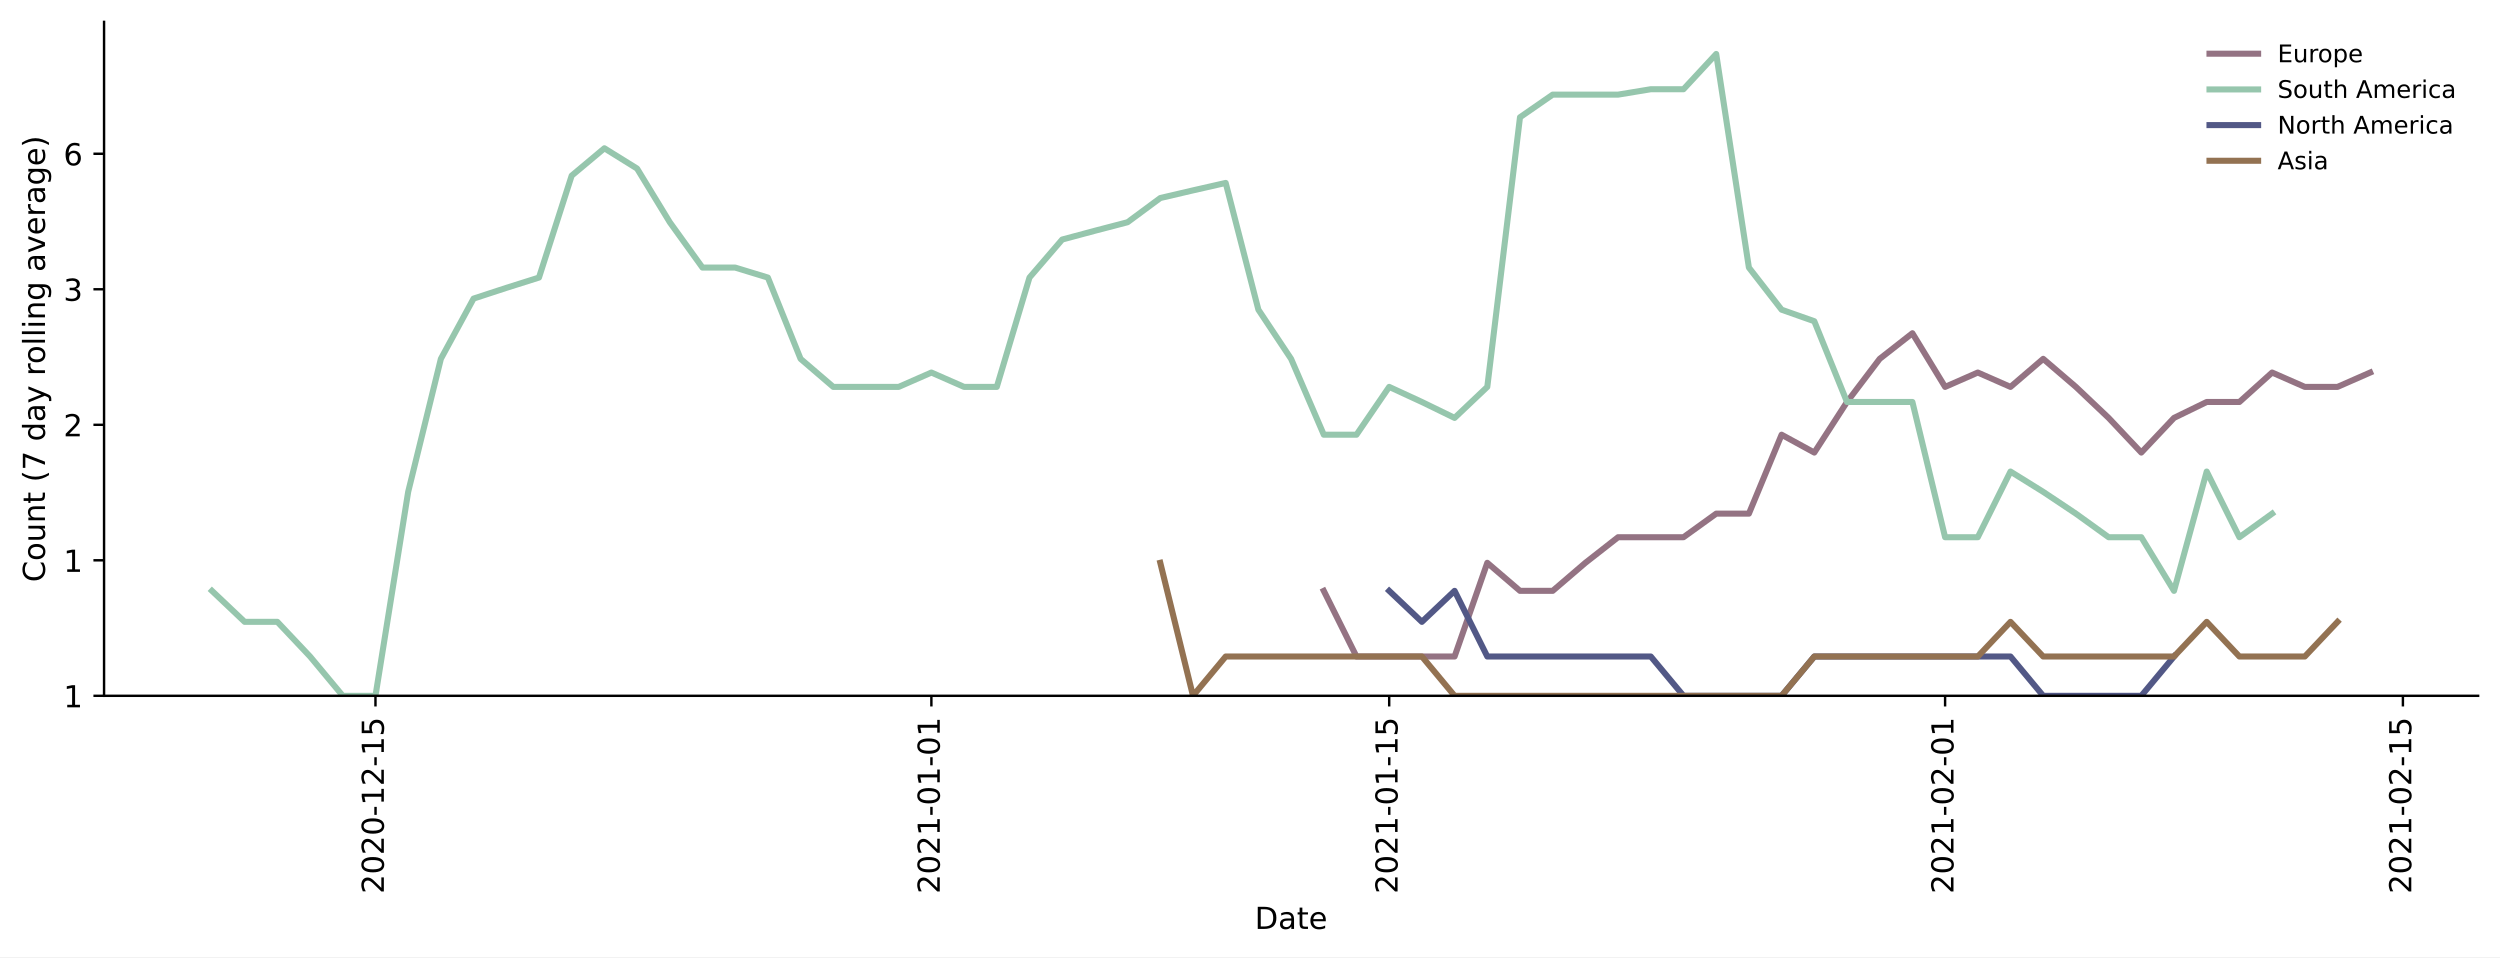
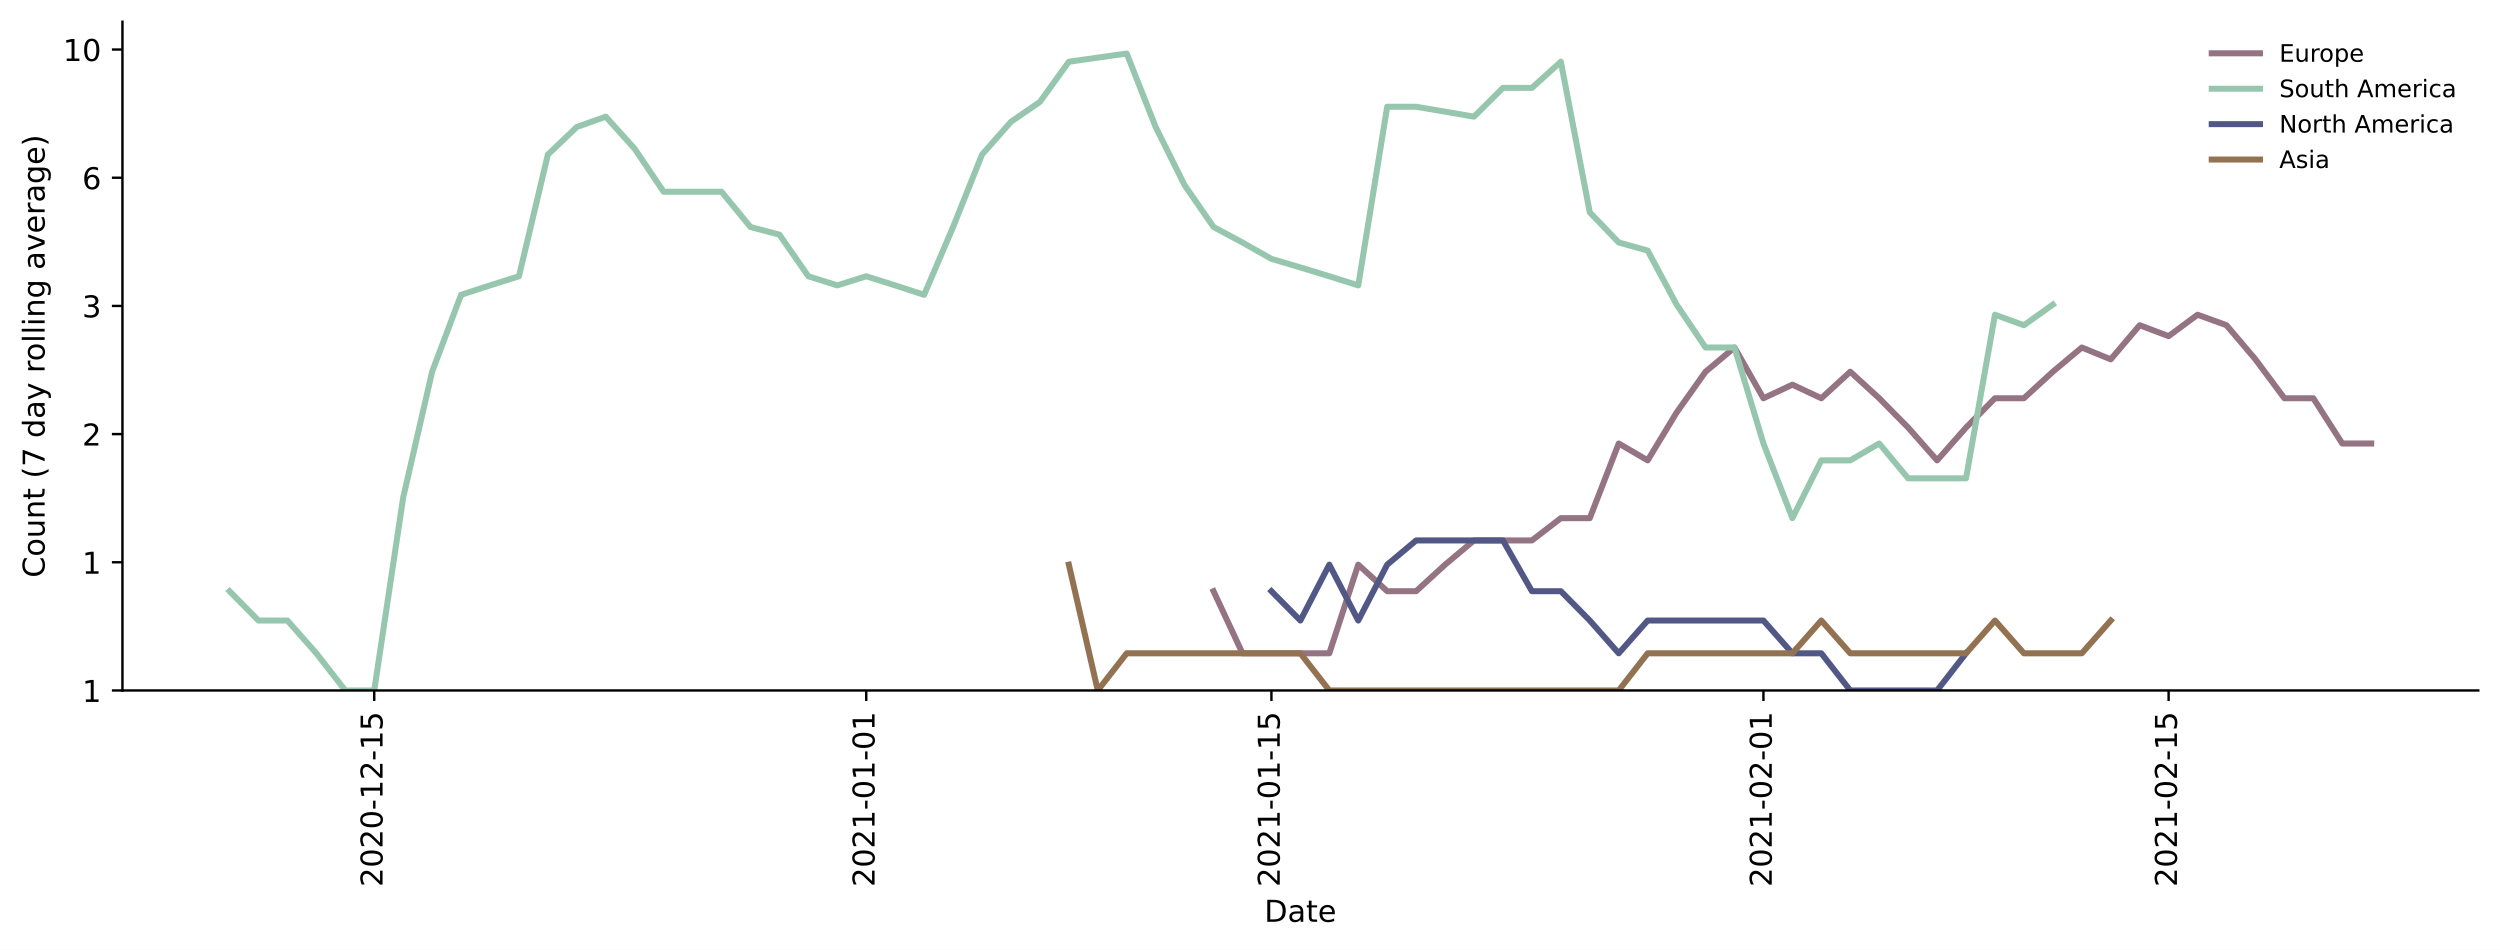
- <svg xmlns="http://www.w3.org/2000/svg" xmlns:xlink="http://www.w3.org/1999/xlink" height="314.954pt" version="1.1" viewBox="0 0 822.641 314.954" width="822.641pt">
+ <svg xmlns="http://www.w3.org/2000/svg" xmlns:xlink="http://www.w3.org/1999/xlink" height="314.954pt" version="1.1" viewBox="0 0 829.003 314.954" width="829.003pt">
  <defs>
    <style type="text/css">*{stroke-linecap:butt;stroke-linejoin:round;}</style>
  </defs>
  <g id="figure_1">
    <g id="patch_1">
-       <path d="M 0 314.954  L 822.641 314.954  L 822.641 0  L 0 0  z " style="fill:#ffffff;" />
+       <path d="M 0 314.954  L 829.003 314.954  L 829.003 0  L 0 0  z " style="fill:#ffffff;" />
    </g>
    <g id="axes_1">
      <g id="patch_2">
-         <path d="M 34.241 228.96  L 815.441 228.96  L 815.441 7.2  L 34.241 7.2  z " style="fill:#ffffff;" />
+         <path d="M 40.603 228.96  L 821.803 228.96  L 821.803 7.2  L 40.603 7.2  z " style="fill:#ffffff;" />
      </g>
      <g id="matplotlib.axis_1">
        <g id="xtick_1">
          <g id="line2d_1">
            <defs>
-               <path d="M 0 0  L 0 3.5  " id="m9d1c8415da" style="stroke:#000000;stroke-width:0.8;" />
-             </defs>
-             <g>
-               <use style="stroke:#000000;stroke-width:0.8;" x="123.551" xlink:href="#m9d1c8415da" y="228.96" />
+               <path d="M 0 0  L 0 3.5  " id="mb474bd830b" style="stroke:#000000;stroke-width:0.8;" />
+             </defs>
+             <g>
+               <use style="stroke:#000000;stroke-width:0.8;" x="124.097" xlink:href="#mb474bd830b" y="228.96" />
            </g>
          </g>
          <g id="text_1">
-             <g transform="translate(126.3107 294.0756)rotate(-90)scale(0.1 -0.1)">
+             <g transform="translate(126.8568 294.0756)rotate(-90)scale(0.1 -0.1)">
              <defs>
                <path d="M 19.188 8.297  L 53.609 8.297  L 53.609 0  L 7.328 0  L 7.328 8.297  Q 12.938 14.109 22.625 23.891  Q 32.328 33.688 34.812 36.531  Q 39.547 41.844 41.422 45.531  Q 43.312 49.219 43.312 52.781  Q 43.312 58.594 39.234 62.25  Q 35.156 65.922 28.609 65.922  Q 23.969 65.922 18.812 64.312  Q 13.672 62.703 7.812 59.422  L 7.812 69.391  Q 13.766 71.781 18.938 73  Q 24.125 74.219 28.422 74.219  Q 39.75 74.219 46.484 68.547  Q 53.219 62.891 53.219 53.422  Q 53.219 48.922 51.531 44.891  Q 49.859 40.875 45.406 35.406  Q 44.188 33.984 37.641 27.219  Q 31.109 20.453 19.188 8.297  z " id="DejaVuSans-50" />
                <path d="M 31.781 66.406  Q 24.172 66.406 20.328 58.906  Q 16.5 51.422 16.5 36.375  Q 16.5 21.391 20.328 13.891  Q 24.172 6.391 31.781 6.391  Q 39.453 6.391 43.281 13.891  Q 47.125 21.391 47.125 36.375  Q 47.125 51.422 43.281 58.906  Q 39.453 66.406 31.781 66.406  z M 31.781 74.219  Q 44.047 74.219 50.516 64.516  Q 56.984 54.828 56.984 36.375  Q 56.984 17.969 50.516 8.266  Q 44.047 -1.422 31.781 -1.422  Q 19.531 -1.422 13.062 8.266  Q 6.594 17.969 6.594 36.375  Q 6.594 54.828 13.062 64.516  Q 19.531 74.219 31.781 74.219  z " id="DejaVuSans-48" />
                <path d="M 4.891 31.391  L 31.203 31.391  L 31.203 23.391  L 4.891 23.391  z " id="DejaVuSans-45" />
                <path d="M 12.406 8.297  L 28.516 8.297  L 28.516 63.922  L 10.984 60.406  L 10.984 69.391  L 28.422 72.906  L 38.281 72.906  L 38.281 8.297  L 54.391 8.297  L 54.391 0  L 12.406 0  z " id="DejaVuSans-49" />
                <path d="M 10.797 72.906  L 49.516 72.906  L 49.516 64.594  L 19.828 64.594  L 19.828 46.734  Q 21.969 47.469 24.109 47.828  Q 26.266 48.188 28.422 48.188  Q 40.625 48.188 47.75 41.5  Q 54.891 34.812 54.891 23.391  Q 54.891 11.625 47.562 5.094  Q 40.234 -1.422 26.906 -1.422  Q 22.312 -1.422 17.547 -0.641  Q 12.797 0.141 7.719 1.703  L 7.719 11.625  Q 12.109 9.234 16.797 8.062  Q 21.484 6.891 26.703 6.891  Q 35.156 6.891 40.078 11.328  Q 45.016 15.766 45.016 23.391  Q 45.016 31 40.078 35.438  Q 35.156 39.891 26.703 39.891  Q 22.75 39.891 18.812 39.016  Q 14.891 38.141 10.797 36.281  z " id="DejaVuSans-53" />
              </defs>
              <use xlink:href="#DejaVuSans-50" />
              <use x="63.623" xlink:href="#DejaVuSans-48" />
              <use x="127.246" xlink:href="#DejaVuSans-50" />
              <use x="190.869" xlink:href="#DejaVuSans-48" />
              <use x="254.492" xlink:href="#DejaVuSans-45" />
              <use x="290.576" xlink:href="#DejaVuSans-49" />
              <use x="354.199" xlink:href="#DejaVuSans-50" />
              <use x="417.822" xlink:href="#DejaVuSans-45" />
              <use x="453.906" xlink:href="#DejaVuSans-49" />
              <use x="517.529" xlink:href="#DejaVuSans-53" />
            </g>
          </g>
        </g>
        <g id="xtick_2">
          <g id="line2d_2">
            <g>
-               <use style="stroke:#000000;stroke-width:0.8;" x="306.477" xlink:href="#m9d1c8415da" y="228.96" />
+               <use style="stroke:#000000;stroke-width:0.8;" x="287.247" xlink:href="#mb474bd830b" y="228.96" />
            </g>
          </g>
          <g id="text_2">
-             <g transform="translate(309.2364 294.0756)rotate(-90)scale(0.1 -0.1)">
+             <g transform="translate(290.0067 294.0756)rotate(-90)scale(0.1 -0.1)">
              <use xlink:href="#DejaVuSans-50" />
              <use x="63.623" xlink:href="#DejaVuSans-48" />
              <use x="127.246" xlink:href="#DejaVuSans-50" />
              <use x="190.869" xlink:href="#DejaVuSans-49" />
              <use x="254.492" xlink:href="#DejaVuSans-45" />
              <use x="290.576" xlink:href="#DejaVuSans-48" />
              <use x="354.199" xlink:href="#DejaVuSans-49" />
              <use x="417.822" xlink:href="#DejaVuSans-45" />
              <use x="453.906" xlink:href="#DejaVuSans-48" />
              <use x="517.529" xlink:href="#DejaVuSans-49" />
            </g>
          </g>
        </g>
        <g id="xtick_3">
          <g id="line2d_3">
            <g>
-               <use style="stroke:#000000;stroke-width:0.8;" x="457.122" xlink:href="#m9d1c8415da" y="228.96" />
+               <use style="stroke:#000000;stroke-width:0.8;" x="421.606" xlink:href="#mb474bd830b" y="228.96" />
            </g>
          </g>
          <g id="text_3">
-             <g transform="translate(459.881 294.0756)rotate(-90)scale(0.1 -0.1)">
+             <g transform="translate(424.3654 294.0756)rotate(-90)scale(0.1 -0.1)">
              <use xlink:href="#DejaVuSans-50" />
              <use x="63.623" xlink:href="#DejaVuSans-48" />
              <use x="127.246" xlink:href="#DejaVuSans-50" />
              <use x="190.869" xlink:href="#DejaVuSans-49" />
              <use x="254.492" xlink:href="#DejaVuSans-45" />
              <use x="290.576" xlink:href="#DejaVuSans-48" />
              <use x="354.199" xlink:href="#DejaVuSans-49" />
              <use x="417.822" xlink:href="#DejaVuSans-45" />
              <use x="453.906" xlink:href="#DejaVuSans-49" />
              <use x="517.529" xlink:href="#DejaVuSans-53" />
            </g>
          </g>
        </g>
        <g id="xtick_4">
          <g id="line2d_4">
            <g>
-               <use style="stroke:#000000;stroke-width:0.8;" x="640.047" xlink:href="#m9d1c8415da" y="228.96" />
+               <use style="stroke:#000000;stroke-width:0.8;" x="584.756" xlink:href="#mb474bd830b" y="228.96" />
            </g>
          </g>
          <g id="text_4">
-             <g transform="translate(642.8066 294.0756)rotate(-90)scale(0.1 -0.1)">
+             <g transform="translate(587.5153 294.0756)rotate(-90)scale(0.1 -0.1)">
              <use xlink:href="#DejaVuSans-50" />
              <use x="63.623" xlink:href="#DejaVuSans-48" />
              <use x="127.246" xlink:href="#DejaVuSans-50" />
              <use x="190.869" xlink:href="#DejaVuSans-49" />
              <use x="254.492" xlink:href="#DejaVuSans-45" />
              <use x="290.576" xlink:href="#DejaVuSans-48" />
              <use x="354.199" xlink:href="#DejaVuSans-50" />
              <use x="417.822" xlink:href="#DejaVuSans-45" />
              <use x="453.906" xlink:href="#DejaVuSans-48" />
              <use x="517.529" xlink:href="#DejaVuSans-49" />
            </g>
          </g>
        </g>
        <g id="xtick_5">
          <g id="line2d_5">
            <g>
-               <use style="stroke:#000000;stroke-width:0.8;" x="790.692" xlink:href="#m9d1c8415da" y="228.96" />
+               <use style="stroke:#000000;stroke-width:0.8;" x="719.115" xlink:href="#mb474bd830b" y="228.96" />
            </g>
          </g>
          <g id="text_5">
-             <g transform="translate(793.4512 294.0756)rotate(-90)scale(0.1 -0.1)">
+             <g transform="translate(721.874 294.0756)rotate(-90)scale(0.1 -0.1)">
              <use xlink:href="#DejaVuSans-50" />
              <use x="63.623" xlink:href="#DejaVuSans-48" />
              <use x="127.246" xlink:href="#DejaVuSans-50" />
              <use x="190.869" xlink:href="#DejaVuSans-49" />
              <use x="254.492" xlink:href="#DejaVuSans-45" />
              <use x="290.576" xlink:href="#DejaVuSans-48" />
              <use x="354.199" xlink:href="#DejaVuSans-50" />
              <use x="417.822" xlink:href="#DejaVuSans-45" />
              <use x="453.906" xlink:href="#DejaVuSans-49" />
              <use x="517.529" xlink:href="#DejaVuSans-53" />
            </g>
          </g>
        </g>
        <g id="text_6">
-           <g transform="translate(412.8898 305.6741)scale(0.1 -0.1)">
+           <g transform="translate(419.2523 305.6741)scale(0.1 -0.1)">
            <defs>
              <path d="M 19.672 64.797  L 19.672 8.109  L 31.594 8.109  Q 46.688 8.109 53.688 14.938  Q 60.688 21.781 60.688 36.531  Q 60.688 51.172 53.688 57.984  Q 46.688 64.797 31.594 64.797  z M 9.812 72.906  L 30.078 72.906  Q 51.266 72.906 61.172 64.094  Q 71.094 55.281 71.094 36.531  Q 71.094 17.672 61.125 8.828  Q 51.172 0 30.078 0  L 9.812 0  z " id="DejaVuSans-68" />
              <path d="M 34.281 27.484  Q 23.391 27.484 19.188 25  Q 14.984 22.516 14.984 16.5  Q 14.984 11.719 18.141 8.906  Q 21.297 6.109 26.703 6.109  Q 34.188 6.109 38.703 11.406  Q 43.219 16.703 43.219 25.484  L 43.219 27.484  z M 52.203 31.203  L 52.203 0  L 43.219 0  L 43.219 8.297  Q 40.141 3.328 35.547 0.953  Q 30.953 -1.422 24.312 -1.422  Q 15.922 -1.422 10.953 3.297  Q 6 8.016 6 15.922  Q 6 25.141 12.172 29.828  Q 18.359 34.516 30.609 34.516  L 43.219 34.516  L 43.219 35.406  Q 43.219 41.609 39.141 45  Q 35.062 48.391 27.688 48.391  Q 23 48.391 18.547 47.266  Q 14.109 46.141 10.016 43.891  L 10.016 52.203  Q 14.938 54.109 19.578 55.047  Q 24.219 56 28.609 56  Q 40.484 56 46.344 49.844  Q 52.203 43.703 52.203 31.203  z " id="DejaVuSans-97" />
              <path d="M 18.312 70.219  L 18.312 54.688  L 36.812 54.688  L 36.812 47.703  L 18.312 47.703  L 18.312 18.016  Q 18.312 11.328 20.141 9.422  Q 21.969 7.516 27.594 7.516  L 36.812 7.516  L 36.812 0  L 27.594 0  Q 17.188 0 13.234 3.875  Q 9.281 7.766 9.281 18.016  L 9.281 47.703  L 2.688 47.703  L 2.688 54.688  L 9.281 54.688  L 9.281 70.219  z " id="DejaVuSans-116" />
              <path d="M 56.203 29.594  L 56.203 25.203  L 14.891 25.203  Q 15.484 15.922 20.484 11.062  Q 25.484 6.203 34.422 6.203  Q 39.594 6.203 44.453 7.469  Q 49.312 8.734 54.109 11.281  L 54.109 2.781  Q 49.266 0.734 44.188 -0.344  Q 39.109 -1.422 33.891 -1.422  Q 20.797 -1.422 13.156 6.188  Q 5.516 13.812 5.516 26.812  Q 5.516 40.234 12.766 48.109  Q 20.016 56 32.328 56  Q 43.359 56 49.781 48.891  Q 56.203 41.797 56.203 29.594  z M 47.219 32.234  Q 47.125 39.594 43.094 43.984  Q 39.062 48.391 32.422 48.391  Q 24.906 48.391 20.391 44.141  Q 15.875 39.891 15.188 32.172  z " id="DejaVuSans-101" />
            </defs>
            <use xlink:href="#DejaVuSans-68" />
            <use x="77.002" xlink:href="#DejaVuSans-97" />
            <use x="138.281" xlink:href="#DejaVuSans-116" />
            <use x="177.49" xlink:href="#DejaVuSans-101" />
          </g>
        </g>
      </g>
      <g id="matplotlib.axis_2">
        <g id="ytick_1">
          <g id="line2d_6">
            <defs>
-               <path d="M 0 0  L -3.5 0  " id="m3228f8b532" style="stroke:#000000;stroke-width:0.8;" />
-             </defs>
-             <g>
-               <use style="stroke:#000000;stroke-width:0.8;" x="34.241" xlink:href="#m3228f8b532" y="228.96" />
+               <path d="M 0 0  L -3.5 0  " id="mba75c70bbb" style="stroke:#000000;stroke-width:0.8;" />
+             </defs>
+             <g>
+               <use style="stroke:#000000;stroke-width:0.8;" x="40.603" xlink:href="#mba75c70bbb" y="228.96" />
            </g>
          </g>
          <g id="text_7">
-             <g transform="translate(20.87813 232.7592)scale(0.1 -0.1)">
+             <g transform="translate(27.24063 232.7592)scale(0.1 -0.1)">
              <use xlink:href="#DejaVuSans-49" />
            </g>
          </g>
        </g>
        <g id="ytick_2">
          <g id="line2d_7">
            <g>
-               <use style="stroke:#000000;stroke-width:0.8;" x="34.241" xlink:href="#m3228f8b532" y="184.37" />
+               <use style="stroke:#000000;stroke-width:0.8;" x="40.603" xlink:href="#mba75c70bbb" y="186.454" />
            </g>
          </g>
          <g id="text_8">
-             <g transform="translate(20.87813 188.169)scale(0.1 -0.1)">
+             <g transform="translate(27.24063 190.2536)scale(0.1 -0.1)">
              <use xlink:href="#DejaVuSans-49" />
            </g>
          </g>
        </g>
        <g id="ytick_3">
          <g id="line2d_8">
            <g>
-               <use style="stroke:#000000;stroke-width:0.8;" x="34.241" xlink:href="#m3228f8b532" y="139.78" />
+               <use style="stroke:#000000;stroke-width:0.8;" x="40.603" xlink:href="#mba75c70bbb" y="143.949" />
            </g>
          </g>
          <g id="text_9">
-             <g transform="translate(20.87813 143.5788)scale(0.1 -0.1)">
+             <g transform="translate(27.24063 147.748)scale(0.1 -0.1)">
              <use xlink:href="#DejaVuSans-50" />
            </g>
          </g>
        </g>
        <g id="ytick_4">
          <g id="line2d_9">
            <g>
-               <use style="stroke:#000000;stroke-width:0.8;" x="34.241" xlink:href="#m3228f8b532" y="95.189" />
+               <use style="stroke:#000000;stroke-width:0.8;" x="40.603" xlink:href="#mba75c70bbb" y="101.443" />
            </g>
          </g>
          <g id="text_10">
-             <g transform="translate(20.87813 98.98866)scale(0.1 -0.1)">
+             <g transform="translate(27.24063 105.2424)scale(0.1 -0.1)">
              <defs>
                <path d="M 40.578 39.312  Q 47.656 37.797 51.625 33  Q 55.609 28.219 55.609 21.188  Q 55.609 10.406 48.188 4.484  Q 40.766 -1.422 27.094 -1.422  Q 22.516 -1.422 17.656 -0.516  Q 12.797 0.391 7.625 2.203  L 7.625 11.719  Q 11.719 9.328 16.594 8.109  Q 21.484 6.891 26.812 6.891  Q 36.078 6.891 40.938 10.547  Q 45.797 14.203 45.797 21.188  Q 45.797 27.641 41.281 31.266  Q 36.766 34.906 28.719 34.906  L 20.219 34.906  L 20.219 43.016  L 29.109 43.016  Q 36.375 43.016 40.234 45.922  Q 44.094 48.828 44.094 54.297  Q 44.094 59.906 40.109 62.906  Q 36.141 65.922 28.719 65.922  Q 24.656 65.922 20.016 65.031  Q 15.375 64.156 9.812 62.312  L 9.812 71.094  Q 15.438 72.656 20.344 73.438  Q 25.25 74.219 29.594 74.219  Q 40.828 74.219 47.359 69.109  Q 53.906 64.016 53.906 55.328  Q 53.906 49.266 50.438 45.094  Q 46.969 40.922 40.578 39.312  z " id="DejaVuSans-51" />
              </defs>
              <use xlink:href="#DejaVuSans-51" />
            </g>
          </g>
        </g>
        <g id="ytick_5">
          <g id="line2d_10">
            <g>
-               <use style="stroke:#000000;stroke-width:0.8;" x="34.241" xlink:href="#m3228f8b532" y="50.599" />
+               <use style="stroke:#000000;stroke-width:0.8;" x="40.603" xlink:href="#mba75c70bbb" y="58.938" />
            </g>
          </g>
          <g id="text_11">
-             <g transform="translate(20.87813 54.39847)scale(0.1 -0.1)">
+             <g transform="translate(27.24063 62.73676)scale(0.1 -0.1)">
              <defs>
                <path d="M 33.016 40.375  Q 26.375 40.375 22.484 35.828  Q 18.609 31.297 18.609 23.391  Q 18.609 15.531 22.484 10.953  Q 26.375 6.391 33.016 6.391  Q 39.656 6.391 43.531 10.953  Q 47.406 15.531 47.406 23.391  Q 47.406 31.297 43.531 35.828  Q 39.656 40.375 33.016 40.375  z M 52.594 71.297  L 52.594 62.312  Q 48.875 64.062 45.094 64.984  Q 41.312 65.922 37.594 65.922  Q 27.828 65.922 22.672 59.328  Q 17.531 52.734 16.797 39.406  Q 19.672 43.656 24.016 45.922  Q 28.375 48.188 33.594 48.188  Q 44.578 48.188 50.953 41.516  Q 57.328 34.859 57.328 23.391  Q 57.328 12.156 50.688 5.359  Q 44.047 -1.422 33.016 -1.422  Q 20.359 -1.422 13.672 8.266  Q 6.984 17.969 6.984 36.375  Q 6.984 53.656 15.188 63.938  Q 23.391 74.219 37.203 74.219  Q 40.922 74.219 44.703 73.484  Q 48.484 72.75 52.594 71.297  z " id="DejaVuSans-54" />
              </defs>
              <use xlink:href="#DejaVuSans-54" />
            </g>
          </g>
        </g>
-         <g id="text_12">
+         <g id="ytick_6">
+           <g id="line2d_11">
+             <g>
+               <use style="stroke:#000000;stroke-width:0.8;" x="40.603" xlink:href="#mba75c70bbb" y="16.432" />
+             </g>
+           </g>
+           <g id="text_12">
+             <g transform="translate(20.87813 20.23114)scale(0.1 -0.1)">
+               <use xlink:href="#DejaVuSans-49" />
+               <use x="63.623" xlink:href="#DejaVuSans-48" />
+             </g>
+           </g>
+         </g>
+         <g id="text_13">
          <g transform="translate(14.79844 191.548)rotate(-90)scale(0.1 -0.1)">
            <defs>
              <path d="M 64.406 67.281  L 64.406 56.891  Q 59.422 61.531 53.781 63.812  Q 48.141 66.109 41.797 66.109  Q 29.297 66.109 22.656 58.469  Q 16.016 50.828 16.016 36.375  Q 16.016 21.969 22.656 14.328  Q 29.297 6.688 41.797 6.688  Q 48.141 6.688 53.781 8.984  Q 59.422 11.281 64.406 15.922  L 64.406 5.609  Q 59.234 2.094 53.438 0.328  Q 47.656 -1.422 41.219 -1.422  Q 24.656 -1.422 15.125 8.703  Q 5.609 18.844 5.609 36.375  Q 5.609 53.953 15.125 64.078  Q 24.656 74.219 41.219 74.219  Q 47.75 74.219 53.531 72.484  Q 59.328 70.75 64.406 67.281  z " id="DejaVuSans-67" />
              <path d="M 30.609 48.391  Q 23.391 48.391 19.188 42.75  Q 14.984 37.109 14.984 27.297  Q 14.984 17.484 19.156 11.844  Q 23.344 6.203 30.609 6.203  Q 37.797 6.203 41.984 11.859  Q 46.188 17.531 46.188 27.297  Q 46.188 37.016 41.984 42.703  Q 37.797 48.391 30.609 48.391  z M 30.609 56  Q 42.328 56 49.016 48.375  Q 55.719 40.766 55.719 27.297  Q 55.719 13.875 49.016 6.219  Q 42.328 -1.422 30.609 -1.422  Q 18.844 -1.422 12.172 6.219  Q 5.516 13.875 5.516 27.297  Q 5.516 40.766 12.172 48.375  Q 18.844 56 30.609 56  z " id="DejaVuSans-111" />
              <path d="M 8.5 21.578  L 8.5 54.688  L 17.484 54.688  L 17.484 21.922  Q 17.484 14.156 20.5 10.266  Q 23.531 6.391 29.594 6.391  Q 36.859 6.391 41.078 11.031  Q 45.312 15.672 45.312 23.688  L 45.312 54.688  L 54.297 54.688  L 54.297 0  L 45.312 0  L 45.312 8.406  Q 42.047 3.422 37.719 1  Q 33.406 -1.422 27.688 -1.422  Q 18.266 -1.422 13.375 4.438  Q 8.5 10.297 8.5 21.578  z M 31.109 56  z " id="DejaVuSans-117" />
              <path d="M 54.891 33.016  L 54.891 0  L 45.906 0  L 45.906 32.719  Q 45.906 40.484 42.875 44.328  Q 39.844 48.188 33.797 48.188  Q 26.516 48.188 22.312 43.547  Q 18.109 38.922 18.109 30.906  L 18.109 0  L 9.078 0  L 9.078 54.688  L 18.109 54.688  L 18.109 46.188  Q 21.344 51.125 25.703 53.562  Q 30.078 56 35.797 56  Q 45.219 56 50.047 50.172  Q 54.891 44.344 54.891 33.016  z " id="DejaVuSans-110" />
              <path id="DejaVuSans-32" />
              <path d="M 31 75.875  Q 24.469 64.656 21.281 53.656  Q 18.109 42.672 18.109 31.391  Q 18.109 20.125 21.312 9.062  Q 24.516 -2 31 -13.188  L 23.188 -13.188  Q 15.875 -1.703 12.234 9.375  Q 8.594 20.453 8.594 31.391  Q 8.594 42.281 12.203 53.312  Q 15.828 64.359 23.188 75.875  z " id="DejaVuSans-40" />
              <path d="M 8.203 72.906  L 55.078 72.906  L 55.078 68.703  L 28.609 0  L 18.312 0  L 43.219 64.594  L 8.203 64.594  z " id="DejaVuSans-55" />
              <path d="M 45.406 46.391  L 45.406 75.984  L 54.391 75.984  L 54.391 0  L 45.406 0  L 45.406 8.203  Q 42.578 3.328 38.25 0.953  Q 33.938 -1.422 27.875 -1.422  Q 17.969 -1.422 11.734 6.484  Q 5.516 14.406 5.516 27.297  Q 5.516 40.188 11.734 48.094  Q 17.969 56 27.875 56  Q 33.938 56 38.25 53.625  Q 42.578 51.266 45.406 46.391  z M 14.797 27.297  Q 14.797 17.391 18.875 11.75  Q 22.953 6.109 30.078 6.109  Q 37.203 6.109 41.297 11.75  Q 45.406 17.391 45.406 27.297  Q 45.406 37.203 41.297 42.844  Q 37.203 48.484 30.078 48.484  Q 22.953 48.484 18.875 42.844  Q 14.797 37.203 14.797 27.297  z " id="DejaVuSans-100" />
              <path d="M 32.172 -5.078  Q 28.375 -14.844 24.75 -17.812  Q 21.141 -20.797 15.094 -20.797  L 7.906 -20.797  L 7.906 -13.281  L 13.188 -13.281  Q 16.891 -13.281 18.938 -11.516  Q 21 -9.766 23.484 -3.219  L 25.094 0.875  L 2.984 54.688  L 12.5 54.688  L 29.594 11.922  L 46.688 54.688  L 56.203 54.688  z " id="DejaVuSans-121" />
              <path d="M 41.109 46.297  Q 39.594 47.172 37.812 47.578  Q 36.031 48 33.891 48  Q 26.266 48 22.188 43.047  Q 18.109 38.094 18.109 28.812  L 18.109 0  L 9.078 0  L 9.078 54.688  L 18.109 54.688  L 18.109 46.188  Q 20.953 51.172 25.484 53.578  Q 30.031 56 36.531 56  Q 37.453 56 38.578 55.875  Q 39.703 55.766 41.062 55.516  z " id="DejaVuSans-114" />
              <path d="M 9.422 75.984  L 18.406 75.984  L 18.406 0  L 9.422 0  z " id="DejaVuSans-108" />
              <path d="M 9.422 54.688  L 18.406 54.688  L 18.406 0  L 9.422 0  z M 9.422 75.984  L 18.406 75.984  L 18.406 64.594  L 9.422 64.594  z " id="DejaVuSans-105" />
              <path d="M 45.406 27.984  Q 45.406 37.75 41.375 43.109  Q 37.359 48.484 30.078 48.484  Q 22.859 48.484 18.828 43.109  Q 14.797 37.75 14.797 27.984  Q 14.797 18.266 18.828 12.891  Q 22.859 7.516 30.078 7.516  Q 37.359 7.516 41.375 12.891  Q 45.406 18.266 45.406 27.984  z M 54.391 6.781  Q 54.391 -7.172 48.188 -13.984  Q 42 -20.797 29.203 -20.797  Q 24.469 -20.797 20.266 -20.094  Q 16.062 -19.391 12.109 -17.922  L 12.109 -9.188  Q 16.062 -11.328 19.922 -12.344  Q 23.781 -13.375 27.781 -13.375  Q 36.625 -13.375 41.016 -8.766  Q 45.406 -4.156 45.406 5.172  L 45.406 9.625  Q 42.625 4.781 38.281 2.391  Q 33.938 0 27.875 0  Q 17.828 0 11.672 7.656  Q 5.516 15.328 5.516 27.984  Q 5.516 40.672 11.672 48.328  Q 17.828 56 27.875 56  Q 33.938 56 38.281 53.609  Q 42.625 51.219 45.406 46.391  L 45.406 54.688  L 54.391 54.688  z " id="DejaVuSans-103" />
              <path d="M 2.984 54.688  L 12.5 54.688  L 29.594 8.797  L 46.688 54.688  L 56.203 54.688  L 35.688 0  L 23.484 0  z " id="DejaVuSans-118" />
              <path d="M 8.016 75.875  L 15.828 75.875  Q 23.141 64.359 26.781 53.312  Q 30.422 42.281 30.422 31.391  Q 30.422 20.453 26.781 9.375  Q 23.141 -1.703 15.828 -13.188  L 8.016 -13.188  Q 14.5 -2 17.703 9.062  Q 20.906 20.125 20.906 31.391  Q 20.906 42.672 17.703 53.656  Q 14.5 64.656 8.016 75.875  z " id="DejaVuSans-41" />
            </defs>
            <use xlink:href="#DejaVuSans-67" />
            <use x="69.824" xlink:href="#DejaVuSans-111" />
            <use x="131.006" xlink:href="#DejaVuSans-117" />
            <use x="194.385" xlink:href="#DejaVuSans-110" />
            <use x="257.764" xlink:href="#DejaVuSans-116" />
            <use x="296.973" xlink:href="#DejaVuSans-32" />
            <use x="328.76" xlink:href="#DejaVuSans-40" />
            <use x="367.773" xlink:href="#DejaVuSans-55" />
            <use x="431.396" xlink:href="#DejaVuSans-32" />
            <use x="463.184" xlink:href="#DejaVuSans-100" />
            <use x="526.66" xlink:href="#DejaVuSans-97" />
            <use x="587.939" xlink:href="#DejaVuSans-121" />
            <use x="647.119" xlink:href="#DejaVuSans-32" />
            <use x="678.906" xlink:href="#DejaVuSans-114" />
            <use x="717.77" xlink:href="#DejaVuSans-111" />
            <use x="778.951" xlink:href="#DejaVuSans-108" />
            <use x="806.734" xlink:href="#DejaVuSans-108" />
            <use x="834.518" xlink:href="#DejaVuSans-105" />
            <use x="862.301" xlink:href="#DejaVuSans-110" />
            <use x="925.68" xlink:href="#DejaVuSans-103" />
            <use x="989.156" xlink:href="#DejaVuSans-32" />
            <use x="1020.943" xlink:href="#DejaVuSans-97" />
            <use x="1082.223" xlink:href="#DejaVuSans-118" />
            <use x="1141.402" xlink:href="#DejaVuSans-101" />
            <use x="1202.926" xlink:href="#DejaVuSans-114" />
            <use x="1244.039" xlink:href="#DejaVuSans-97" />
            <use x="1305.318" xlink:href="#DejaVuSans-103" />
            <use x="1368.795" xlink:href="#DejaVuSans-101" />
            <use x="1430.318" xlink:href="#DejaVuSans-41" />
          </g>
        </g>
      </g>
-       <g id="line2d_11">
-         <path clip-path="url(#p3342d76156)" d="M 435.601 194.424  L 446.361 216.031  L 457.122 216.031  L 467.882 216.031  L 478.642 216.031  L 489.403 185.196  L 500.163 194.424  L 510.923 194.424  L 521.684 185.196  L 532.444 176.771  L 543.204 176.771  L 553.965 176.771  L 564.725 169.021  L 575.485 169.021  L 586.246 143.046  L 597.006 148.916  L 607.766 132.276  L 618.527 118.081  L 629.287 109.656  L 640.047 127.31  L 650.808 122.585  L 661.568 127.31  L 672.328 118.081  L 683.089 127.31  L 693.849 137.511  L 704.609 148.916  L 715.37 137.511  L 726.13 132.276  L 736.89 132.276  L 747.651 122.585  L 758.411 127.31  L 769.171 127.31  L 779.932 122.585  " style="fill:none;stroke:#947383;stroke-linecap:square;stroke-width:2;" />
-       </g>
      <g id="line2d_12">
-         <path clip-path="url(#p3342d76156)" d="M 69.75 194.424  L 80.51 204.626  L 91.27 204.626  L 102.031 216.031  L 112.791 228.96  L 123.551 228.96  L 134.312 161.845  L 145.072 118.081  L 155.832 98.252  L 166.593 94.73  L 177.353 91.332  L 188.113 57.804  L 198.874 48.79  L 209.634 55.47  L 220.394 73.124  L 231.155 88.05  L 241.915 88.05  L 252.675 91.332  L 263.436 118.081  L 274.196 127.31  L 284.956 127.31  L 295.717 127.31  L 306.477 122.585  L 317.237 127.31  L 327.998 127.31  L 338.758 91.332  L 349.518 78.821  L 360.279 75.931  L 371.039 73.124  L 381.799 65.161  L 392.56 62.646  L 403.32 60.195  L 414.08 101.906  L 424.841 118.081  L 435.601 143.046  L 446.361 143.046  L 457.122 127.31  L 467.882 132.276  L 478.642 137.511  L 489.403 127.31  L 500.163 38.588  L 510.923 31.137  L 521.684 31.137  L 532.444 31.137  L 543.204 29.36  L 553.965 29.36  L 564.725 17.76  L 575.485 88.05  L 586.246 101.906  L 597.006 105.703  L 607.766 132.276  L 618.527 132.276  L 629.287 132.276  L 640.047 176.771  L 650.808 176.771  L 661.568 155.165  L 672.328 161.845  L 683.089 169.021  L 693.849 176.771  L 704.609 176.771  L 715.37 194.424  L 726.13 155.165  L 736.89 176.771  L 747.651 169.021  " style="fill:none;stroke:#96c6ad;stroke-linecap:square;stroke-width:2;" />
+         <path clip-path="url(#p4b243c58c7)" d="M 402.412 196.039  L 412.009 216.635  L 421.606 216.635  L 431.203 216.635  L 440.8 216.635  L 450.397 187.242  L 459.994 196.039  L 469.591 196.039  L 479.188 187.242  L 488.785 179.211  L 498.382 179.211  L 507.98 179.211  L 517.577 171.823  L 527.174 171.823  L 536.771 147.062  L 546.368 152.658  L 555.965 136.796  L 565.562 123.265  L 575.159 115.233  L 584.756 132.062  L 594.353 127.558  L 603.95 132.062  L 613.547 123.265  L 623.144 132.062  L 632.741 141.786  L 642.338 152.658  L 651.935 141.786  L 661.532 132.062  L 671.129 132.062  L 680.726 123.265  L 690.324 115.233  L 699.921 119.162  L 709.518 107.845  L 719.115 111.466  L 728.712 104.362  L 738.309 107.845  L 747.906 119.162  L 757.503 132.062  L 767.1 132.062  L 776.697 147.062  L 786.294 147.062  " style="fill:none;stroke:#947383;stroke-linecap:square;stroke-width:2;" />
      </g>
      <g id="line2d_13">
-         <path clip-path="url(#p3342d76156)" d="M 457.122 194.424  L 467.882 204.626  L 478.642 194.424  L 489.403 216.031  L 500.163 216.031  L 510.923 216.031  L 521.684 216.031  L 532.444 216.031  L 543.204 216.031  L 553.965 228.96  L 564.725 228.96  L 575.485 228.96  L 586.246 228.96  L 597.006 216.031  L 607.766 216.031  L 618.527 216.031  L 629.287 216.031  L 640.047 216.031  L 650.808 216.031  L 661.568 216.031  L 672.328 228.96  L 683.089 228.96  L 693.849 228.96  L 704.609 228.96  L 715.37 216.031  " style="fill:none;stroke:#525886;stroke-linecap:square;stroke-width:2;" />
+         <path clip-path="url(#p4b243c58c7)" d="M 76.112 196.039  L 85.709 205.764  L 95.306 205.764  L 104.903 216.635  L 114.5 228.96  L 124.097 228.96  L 133.695 164.983  L 143.292 123.265  L 152.889 97.766  L 162.486 94.637  L 172.083 91.611  L 181.68 51.256  L 191.277 42.11  L 200.874 38.691  L 210.471 49.353  L 220.068 63.581  L 229.665 63.581  L 239.262 63.581  L 248.859 75.28  L 258.456 77.809  L 268.053 91.611  L 277.65 94.637  L 287.247 91.611  L 296.844 94.637  L 306.441 97.766  L 316.039 75.28  L 325.636 51.256  L 335.233 40.385  L 344.83 33.789  L 354.427 20.475  L 364.024 19.107  L 373.621 17.76  L 383.218 42.11  L 392.815 61.409  L 402.412 75.28  L 412.009 80.409  L 421.606 85.84  L 431.203 88.68  L 440.8 91.611  L 450.397 94.637  L 459.994 35.394  L 469.591 35.394  L 479.188 37.028  L 488.785 38.691  L 498.382 29.134  L 507.98 29.134  L 517.577 20.475  L 527.174 70.421  L 536.771 80.409  L 546.368 83.085  L 555.965 101.005  L 565.562 115.233  L 575.159 115.233  L 584.756 147.062  L 594.353 171.823  L 603.95 152.658  L 613.547 152.658  L 623.144 147.062  L 632.741 158.615  L 642.338 158.615  L 651.935 158.615  L 661.532 104.362  L 671.129 107.845  L 680.726 101.005  " style="fill:none;stroke:#96c6ad;stroke-linecap:square;stroke-width:2;" />
      </g>
      <g id="line2d_14">
-         <path clip-path="url(#p3342d76156)" d="M 381.799 185.196  L 392.56 228.96  L 403.32 216.031  L 414.08 216.031  L 424.841 216.031  L 435.601 216.031  L 446.361 216.031  L 457.122 216.031  L 467.882 216.031  L 478.642 228.96  L 489.403 228.96  L 500.163 228.96  L 510.923 228.96  L 521.684 228.96  L 532.444 228.96  L 543.204 228.96  L 553.965 228.96  L 564.725 228.96  L 575.485 228.96  L 586.246 228.96  L 597.006 216.031  L 607.766 216.031  L 618.527 216.031  L 629.287 216.031  L 640.047 216.031  L 650.808 216.031  L 661.568 204.626  L 672.328 216.031  L 683.089 216.031  L 693.849 216.031  L 704.609 216.031  L 715.37 216.031  L 726.13 204.626  L 736.89 216.031  L 747.651 216.031  L 758.411 216.031  L 769.171 204.626  " style="fill:none;stroke:#937252;stroke-linecap:square;stroke-width:2;" />
+         <path clip-path="url(#p4b243c58c7)" d="M 421.606 196.039  L 431.203 205.764  L 440.8 187.242  L 450.397 205.764  L 459.994 187.242  L 469.591 179.211  L 479.188 179.211  L 488.785 179.211  L 498.382 179.211  L 507.98 196.039  L 517.577 196.039  L 527.174 205.764  L 536.771 216.635  L 546.368 205.764  L 555.965 205.764  L 565.562 205.764  L 575.159 205.764  L 584.756 205.764  L 594.353 216.635  L 603.95 216.635  L 613.547 228.96  L 623.144 228.96  L 632.741 228.96  L 642.338 228.96  L 651.935 216.635  " style="fill:none;stroke:#525886;stroke-linecap:square;stroke-width:2;" />
+       </g>
+       <g id="line2d_15">
+         <path clip-path="url(#p4b243c58c7)" d="M 354.427 187.242  L 364.024 228.96  L 373.621 216.635  L 383.218 216.635  L 392.815 216.635  L 402.412 216.635  L 412.009 216.635  L 421.606 216.635  L 431.203 216.635  L 440.8 228.96  L 450.397 228.96  L 459.994 228.96  L 469.591 228.96  L 479.188 228.96  L 488.785 228.96  L 498.382 228.96  L 507.98 228.96  L 517.577 228.96  L 527.174 228.96  L 536.771 228.96  L 546.368 216.635  L 555.965 216.635  L 565.562 216.635  L 575.159 216.635  L 584.756 216.635  L 594.353 216.635  L 603.95 205.764  L 613.547 216.635  L 623.144 216.635  L 632.741 216.635  L 642.338 216.635  L 651.935 216.635  L 661.532 205.764  L 671.129 216.635  L 680.726 216.635  L 690.324 216.635  L 699.921 205.764  " style="fill:none;stroke:#937252;stroke-linecap:square;stroke-width:2;" />
      </g>
      <g id="patch_3">
-         <path d="M 34.241 228.96  L 34.241 7.2  " style="fill:none;stroke:#000000;stroke-linecap:square;stroke-linejoin:miter;stroke-width:0.8;" />
+         <path d="M 40.603 228.96  L 40.603 7.2  " style="fill:none;stroke:#000000;stroke-linecap:square;stroke-linejoin:miter;stroke-width:0.8;" />
      </g>
      <g id="patch_4">
-         <path d="M 34.241 228.96  L 815.441 228.96  " style="fill:none;stroke:#000000;stroke-linecap:square;stroke-linejoin:miter;stroke-width:0.8;" />
+         <path d="M 40.603 228.96  L 821.803 228.96  " style="fill:none;stroke:#000000;stroke-linecap:square;stroke-linejoin:miter;stroke-width:0.8;" />
      </g>
      <g id="legend_1">
-         <g id="line2d_15">
-           <path d="M 727.048 17.679  L 743.048 17.679  " style="fill:none;stroke:#947383;stroke-linecap:square;stroke-width:2;" />
-         </g>
-         <g id="line2d_16" />
-         <g id="text_13">
-           <g transform="translate(749.4481 20.47875)scale(0.08 -0.08)">
+         <g id="line2d_16">
+           <path d="M 733.411 17.679  L 749.411 17.679  " style="fill:none;stroke:#947383;stroke-linecap:square;stroke-width:2;" />
+         </g>
+         <g id="line2d_17" />
+         <g id="text_14">
+           <g transform="translate(755.8106 20.47875)scale(0.08 -0.08)">
            <defs>
              <path d="M 9.812 72.906  L 55.906 72.906  L 55.906 64.594  L 19.672 64.594  L 19.672 43.016  L 54.391 43.016  L 54.391 34.719  L 19.672 34.719  L 19.672 8.297  L 56.781 8.297  L 56.781 0  L 9.812 0  z " id="DejaVuSans-69" />
              <path d="M 18.109 8.203  L 18.109 -20.797  L 9.078 -20.797  L 9.078 54.688  L 18.109 54.688  L 18.109 46.391  Q 20.953 51.266 25.266 53.625  Q 29.594 56 35.594 56  Q 45.562 56 51.781 48.094  Q 58.016 40.188 58.016 27.297  Q 58.016 14.406 51.781 6.484  Q 45.562 -1.422 35.594 -1.422  Q 29.594 -1.422 25.266 0.953  Q 20.953 3.328 18.109 8.203  z M 48.688 27.297  Q 48.688 37.203 44.609 42.844  Q 40.531 48.484 33.406 48.484  Q 26.266 48.484 22.188 42.844  Q 18.109 37.203 18.109 27.297  Q 18.109 17.391 22.188 11.75  Q 26.266 6.109 33.406 6.109  Q 40.531 6.109 44.609 11.75  Q 48.688 17.391 48.688 27.297  z " id="DejaVuSans-112" />
            </defs>
            <use xlink:href="#DejaVuSans-69" />
            <use x="63.184" xlink:href="#DejaVuSans-117" />
            <use x="126.562" xlink:href="#DejaVuSans-114" />
            <use x="165.426" xlink:href="#DejaVuSans-111" />
            <use x="226.607" xlink:href="#DejaVuSans-112" />
            <use x="290.084" xlink:href="#DejaVuSans-101" />
          </g>
        </g>
-         <g id="line2d_17">
-           <path d="M 727.048 29.421  L 743.048 29.421  " style="fill:none;stroke:#96c6ad;stroke-linecap:square;stroke-width:2;" />
-         </g>
-         <g id="line2d_18" />
-         <g id="text_14">
-           <g transform="translate(749.4481 32.22125)scale(0.08 -0.08)">
+         <g id="line2d_18">
+           <path d="M 733.411 29.421  L 749.411 29.421  " style="fill:none;stroke:#96c6ad;stroke-linecap:square;stroke-width:2;" />
+         </g>
+         <g id="line2d_19" />
+         <g id="text_15">
+           <g transform="translate(755.8106 32.22125)scale(0.08 -0.08)">
            <defs>
              <path d="M 53.516 70.516  L 53.516 60.891  Q 47.906 63.578 42.922 64.891  Q 37.938 66.219 33.297 66.219  Q 25.25 66.219 20.875 63.094  Q 16.5 59.969 16.5 54.203  Q 16.5 49.359 19.406 46.891  Q 22.312 44.438 30.422 42.922  L 36.375 41.703  Q 47.406 39.594 52.656 34.297  Q 57.906 29 57.906 20.125  Q 57.906 9.516 50.797 4.047  Q 43.703 -1.422 29.984 -1.422  Q 24.812 -1.422 18.969 -0.25  Q 13.141 0.922 6.891 3.219  L 6.891 13.375  Q 12.891 10.016 18.656 8.297  Q 24.422 6.594 29.984 6.594  Q 38.422 6.594 43.016 9.906  Q 47.609 13.234 47.609 19.391  Q 47.609 24.75 44.312 27.781  Q 41.016 30.812 33.5 32.328  L 27.484 33.5  Q 16.453 35.688 11.516 40.375  Q 6.594 45.062 6.594 53.422  Q 6.594 63.094 13.406 68.656  Q 20.219 74.219 32.172 74.219  Q 37.312 74.219 42.625 73.281  Q 47.953 72.359 53.516 70.516  z " id="DejaVuSans-83" />
              <path d="M 54.891 33.016  L 54.891 0  L 45.906 0  L 45.906 32.719  Q 45.906 40.484 42.875 44.328  Q 39.844 48.188 33.797 48.188  Q 26.516 48.188 22.312 43.547  Q 18.109 38.922 18.109 30.906  L 18.109 0  L 9.078 0  L 9.078 75.984  L 18.109 75.984  L 18.109 46.188  Q 21.344 51.125 25.703 53.562  Q 30.078 56 35.797 56  Q 45.219 56 50.047 50.172  Q 54.891 44.344 54.891 33.016  z " id="DejaVuSans-104" />
              <path d="M 34.188 63.188  L 20.797 26.906  L 47.609 26.906  z M 28.609 72.906  L 39.797 72.906  L 67.578 0  L 57.328 0  L 50.688 18.703  L 17.828 18.703  L 11.188 0  L 0.781 0  z " id="DejaVuSans-65" />
              <path d="M 52 44.188  Q 55.375 50.25 60.062 53.125  Q 64.75 56 71.094 56  Q 79.641 56 84.281 50.016  Q 88.922 44.047 88.922 33.016  L 88.922 0  L 79.891 0  L 79.891 32.719  Q 79.891 40.578 77.094 44.375  Q 74.312 48.188 68.609 48.188  Q 61.625 48.188 57.562 43.547  Q 53.516 38.922 53.516 30.906  L 53.516 0  L 44.484 0  L 44.484 32.719  Q 44.484 40.625 41.703 44.406  Q 38.922 48.188 33.109 48.188  Q 26.219 48.188 22.156 43.531  Q 18.109 38.875 18.109 30.906  L 18.109 0  L 9.078 0  L 9.078 54.688  L 18.109 54.688  L 18.109 46.188  Q 21.188 51.219 25.484 53.609  Q 29.781 56 35.688 56  Q 41.656 56 45.828 52.969  Q 50 49.953 52 44.188  z " id="DejaVuSans-109" />
              <path d="M 48.781 52.594  L 48.781 44.188  Q 44.969 46.297 41.141 47.344  Q 37.312 48.391 33.406 48.391  Q 24.656 48.391 19.812 42.844  Q 14.984 37.312 14.984 27.297  Q 14.984 17.281 19.812 11.734  Q 24.656 6.203 33.406 6.203  Q 37.312 6.203 41.141 7.25  Q 44.969 8.297 48.781 10.406  L 48.781 2.094  Q 45.016 0.344 40.984 -0.531  Q 36.969 -1.422 32.422 -1.422  Q 20.062 -1.422 12.781 6.344  Q 5.516 14.109 5.516 27.297  Q 5.516 40.672 12.859 48.328  Q 20.219 56 33.016 56  Q 37.156 56 41.109 55.141  Q 45.062 54.297 48.781 52.594  z " id="DejaVuSans-99" />
            </defs>
            <use xlink:href="#DejaVuSans-83" />
            <use x="63.477" xlink:href="#DejaVuSans-111" />
            <use x="124.658" xlink:href="#DejaVuSans-117" />
            <use x="188.037" xlink:href="#DejaVuSans-116" />
            <use x="227.246" xlink:href="#DejaVuSans-104" />
            <use x="290.625" xlink:href="#DejaVuSans-32" />
            <use x="322.412" xlink:href="#DejaVuSans-65" />
            <use x="390.82" xlink:href="#DejaVuSans-109" />
            <use x="488.232" xlink:href="#DejaVuSans-101" />
            <use x="549.756" xlink:href="#DejaVuSans-114" />
            <use x="590.869" xlink:href="#DejaVuSans-105" />
            <use x="618.652" xlink:href="#DejaVuSans-99" />
            <use x="673.633" xlink:href="#DejaVuSans-97" />
          </g>
        </g>
-         <g id="line2d_19">
-           <path d="M 727.048 41.164  L 743.048 41.164  " style="fill:none;stroke:#525886;stroke-linecap:square;stroke-width:2;" />
-         </g>
-         <g id="line2d_20" />
-         <g id="text_15">
-           <g transform="translate(749.4481 43.96375)scale(0.08 -0.08)">
+         <g id="line2d_20">
+           <path d="M 733.411 41.164  L 749.411 41.164  " style="fill:none;stroke:#525886;stroke-linecap:square;stroke-width:2;" />
+         </g>
+         <g id="line2d_21" />
+         <g id="text_16">
+           <g transform="translate(755.8106 43.96375)scale(0.08 -0.08)">
            <defs>
              <path d="M 9.812 72.906  L 23.094 72.906  L 55.422 11.922  L 55.422 72.906  L 64.984 72.906  L 64.984 0  L 51.703 0  L 19.391 60.984  L 19.391 0  L 9.812 0  z " id="DejaVuSans-78" />
            </defs>
            <use xlink:href="#DejaVuSans-78" />
            <use x="74.805" xlink:href="#DejaVuSans-111" />
            <use x="135.986" xlink:href="#DejaVuSans-114" />
            <use x="177.1" xlink:href="#DejaVuSans-116" />
            <use x="216.309" xlink:href="#DejaVuSans-104" />
            <use x="279.688" xlink:href="#DejaVuSans-32" />
            <use x="311.475" xlink:href="#DejaVuSans-65" />
            <use x="379.883" xlink:href="#DejaVuSans-109" />
            <use x="477.295" xlink:href="#DejaVuSans-101" />
            <use x="538.818" xlink:href="#DejaVuSans-114" />
            <use x="579.932" xlink:href="#DejaVuSans-105" />
            <use x="607.715" xlink:href="#DejaVuSans-99" />
            <use x="662.695" xlink:href="#DejaVuSans-97" />
          </g>
        </g>
-         <g id="line2d_21">
-           <path d="M 727.048 52.906  L 743.048 52.906  " style="fill:none;stroke:#937252;stroke-linecap:square;stroke-width:2;" />
-         </g>
-         <g id="line2d_22" />
-         <g id="text_16">
-           <g transform="translate(749.4481 55.70625)scale(0.08 -0.08)">
+         <g id="line2d_22">
+           <path d="M 733.411 52.906  L 749.411 52.906  " style="fill:none;stroke:#937252;stroke-linecap:square;stroke-width:2;" />
+         </g>
+         <g id="line2d_23" />
+         <g id="text_17">
+           <g transform="translate(755.8106 55.70625)scale(0.08 -0.08)">
            <defs>
              <path d="M 44.281 53.078  L 44.281 44.578  Q 40.484 46.531 36.375 47.5  Q 32.281 48.484 27.875 48.484  Q 21.188 48.484 17.844 46.438  Q 14.5 44.391 14.5 40.281  Q 14.5 37.156 16.891 35.375  Q 19.281 33.594 26.516 31.984  L 29.594 31.297  Q 39.156 29.25 43.188 25.516  Q 47.219 21.781 47.219 15.094  Q 47.219 7.469 41.188 3.016  Q 35.156 -1.422 24.609 -1.422  Q 20.219 -1.422 15.453 -0.562  Q 10.688 0.297 5.422 2  L 5.422 11.281  Q 10.406 8.688 15.234 7.391  Q 20.062 6.109 24.812 6.109  Q 31.156 6.109 34.562 8.281  Q 37.984 10.453 37.984 14.406  Q 37.984 18.062 35.516 20.016  Q 33.062 21.969 24.703 23.781  L 21.578 24.516  Q 13.234 26.266 9.516 29.906  Q 5.812 33.547 5.812 39.891  Q 5.812 47.609 11.281 51.797  Q 16.75 56 26.812 56  Q 31.781 56 36.172 55.266  Q 40.578 54.547 44.281 53.078  z " id="DejaVuSans-115" />
            </defs>
            <use xlink:href="#DejaVuSans-65" />
            <use x="68.408" xlink:href="#DejaVuSans-115" />
            <use x="120.508" xlink:href="#DejaVuSans-105" />
            <use x="148.291" xlink:href="#DejaVuSans-97" />
          </g>
        </g>
      </g>
    </g>
  </g>
  <defs>
-     <clipPath id="p3342d76156">
-       <rect height="221.76" width="781.2" x="34.241" y="7.2" />
+     <clipPath id="p4b243c58c7">
+       <rect height="221.76" width="781.2" x="40.603" y="7.2" />
    </clipPath>
  </defs>
</svg>
